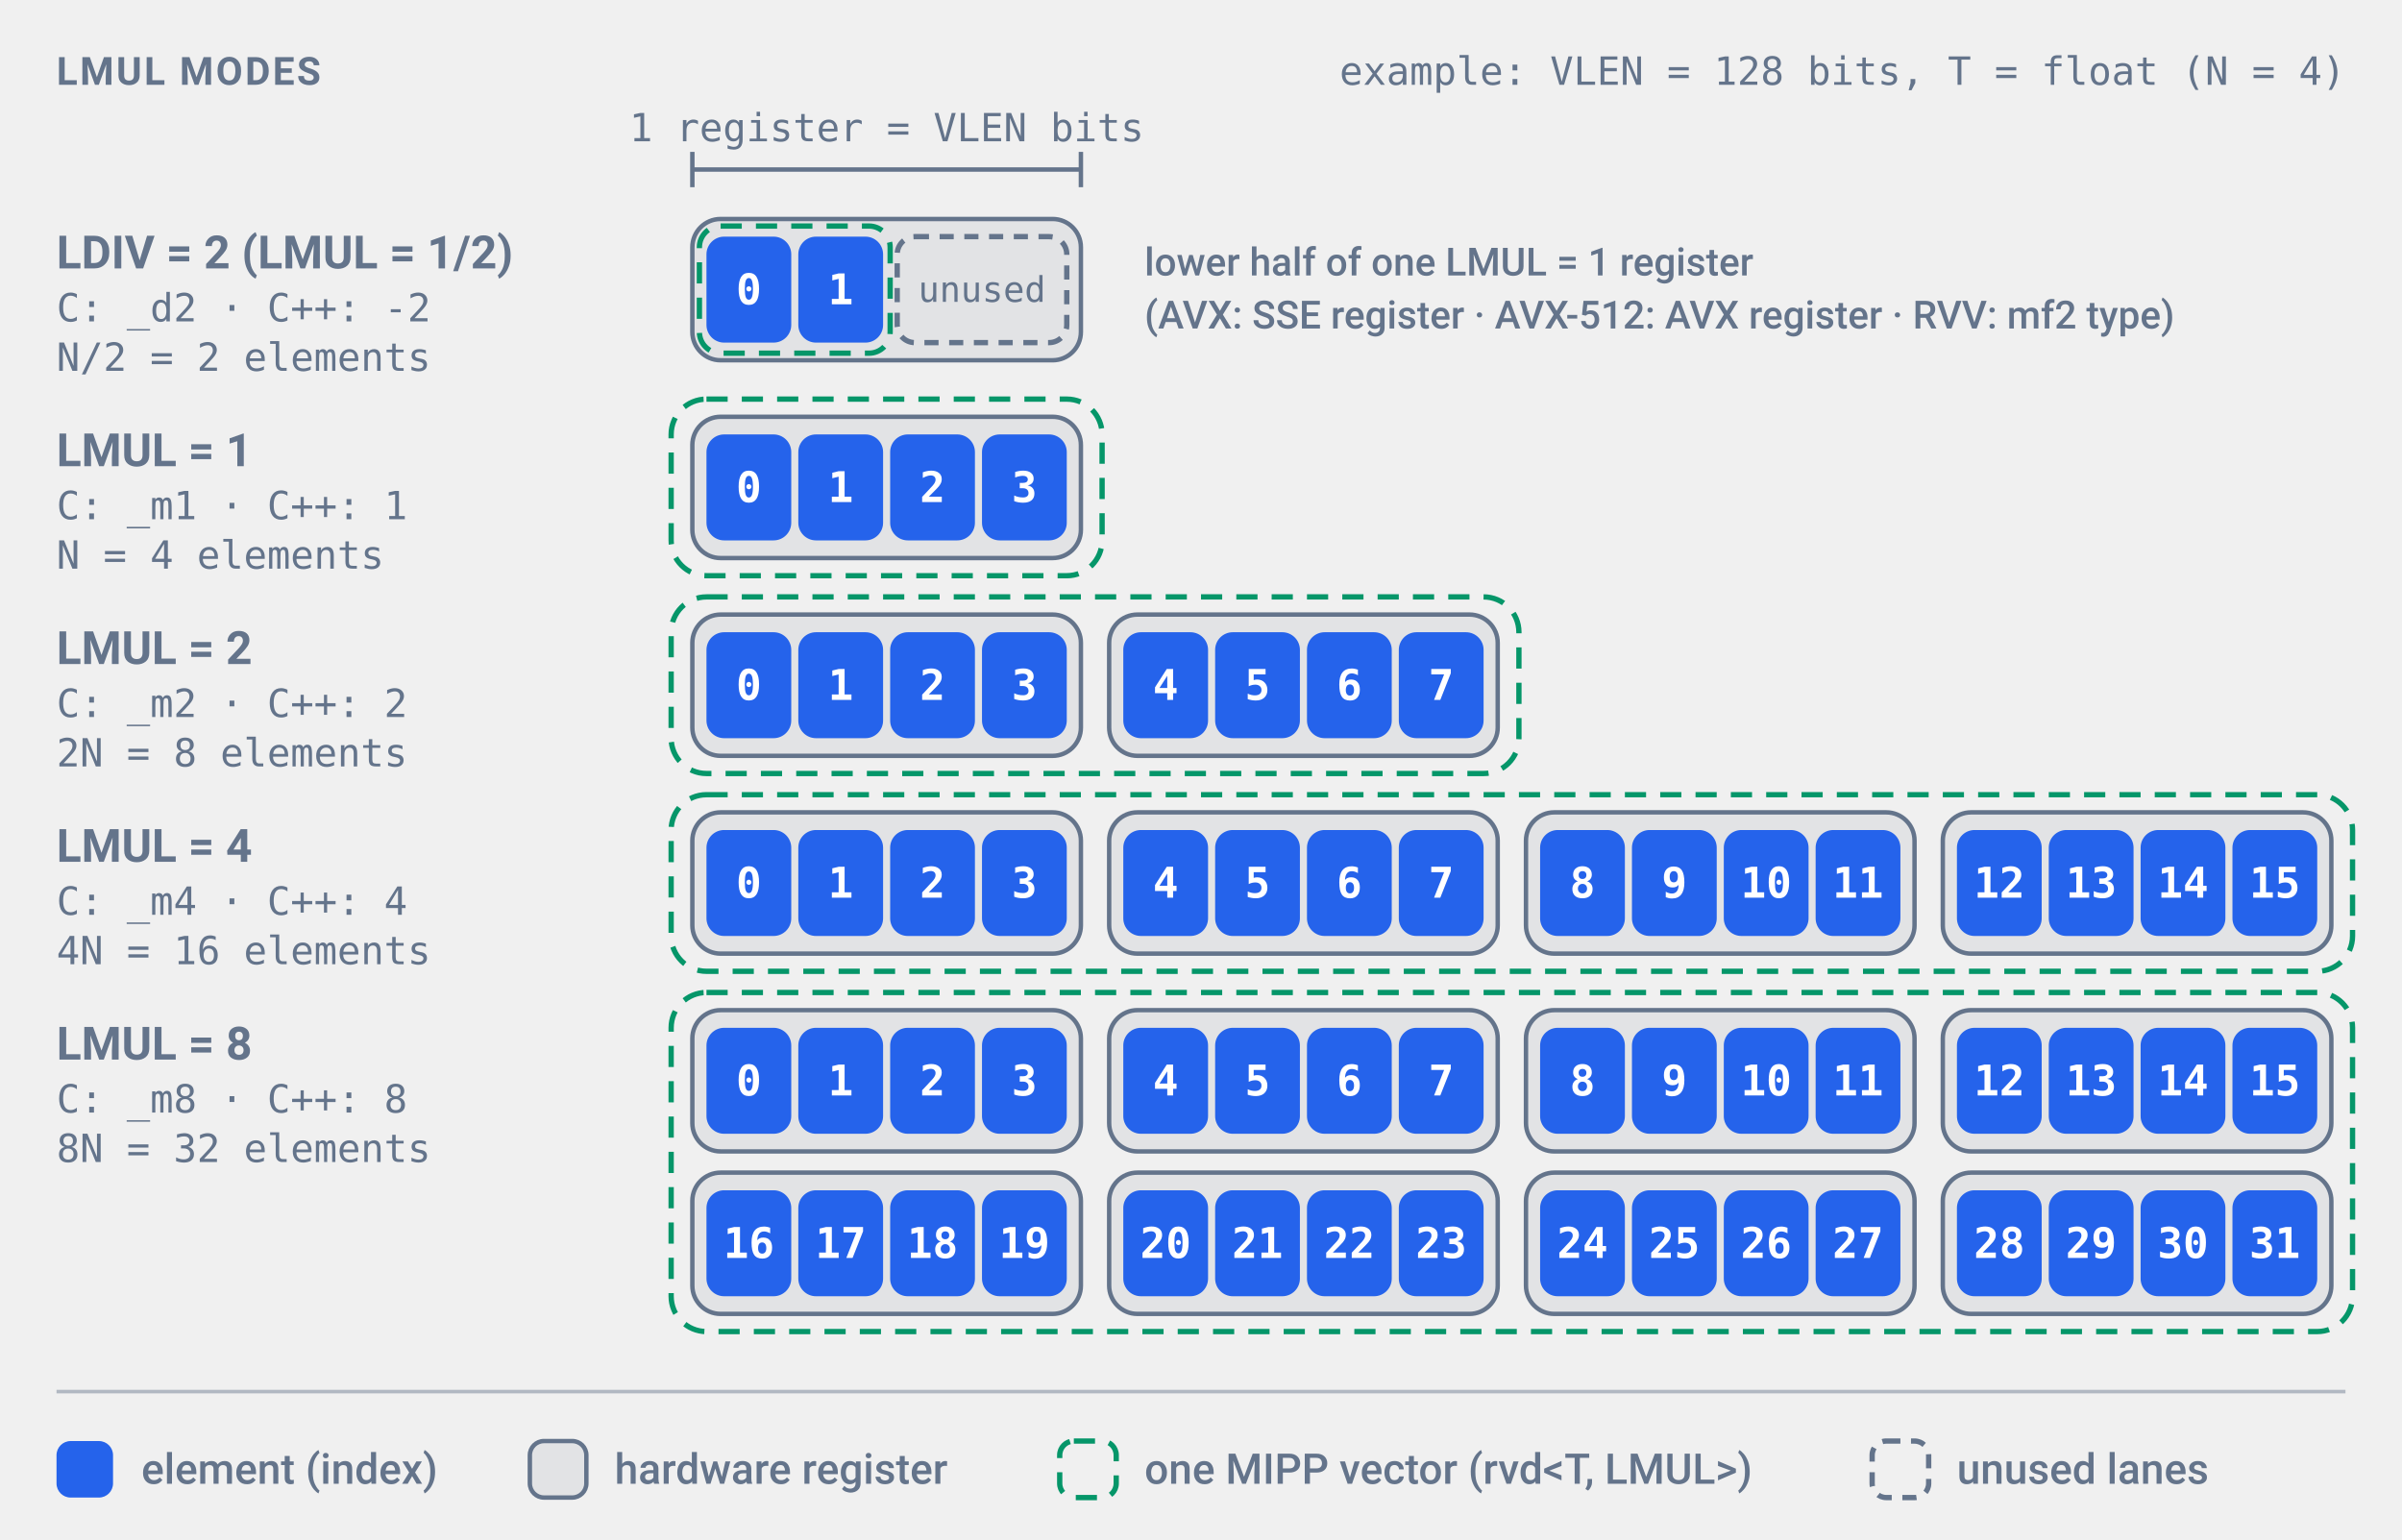
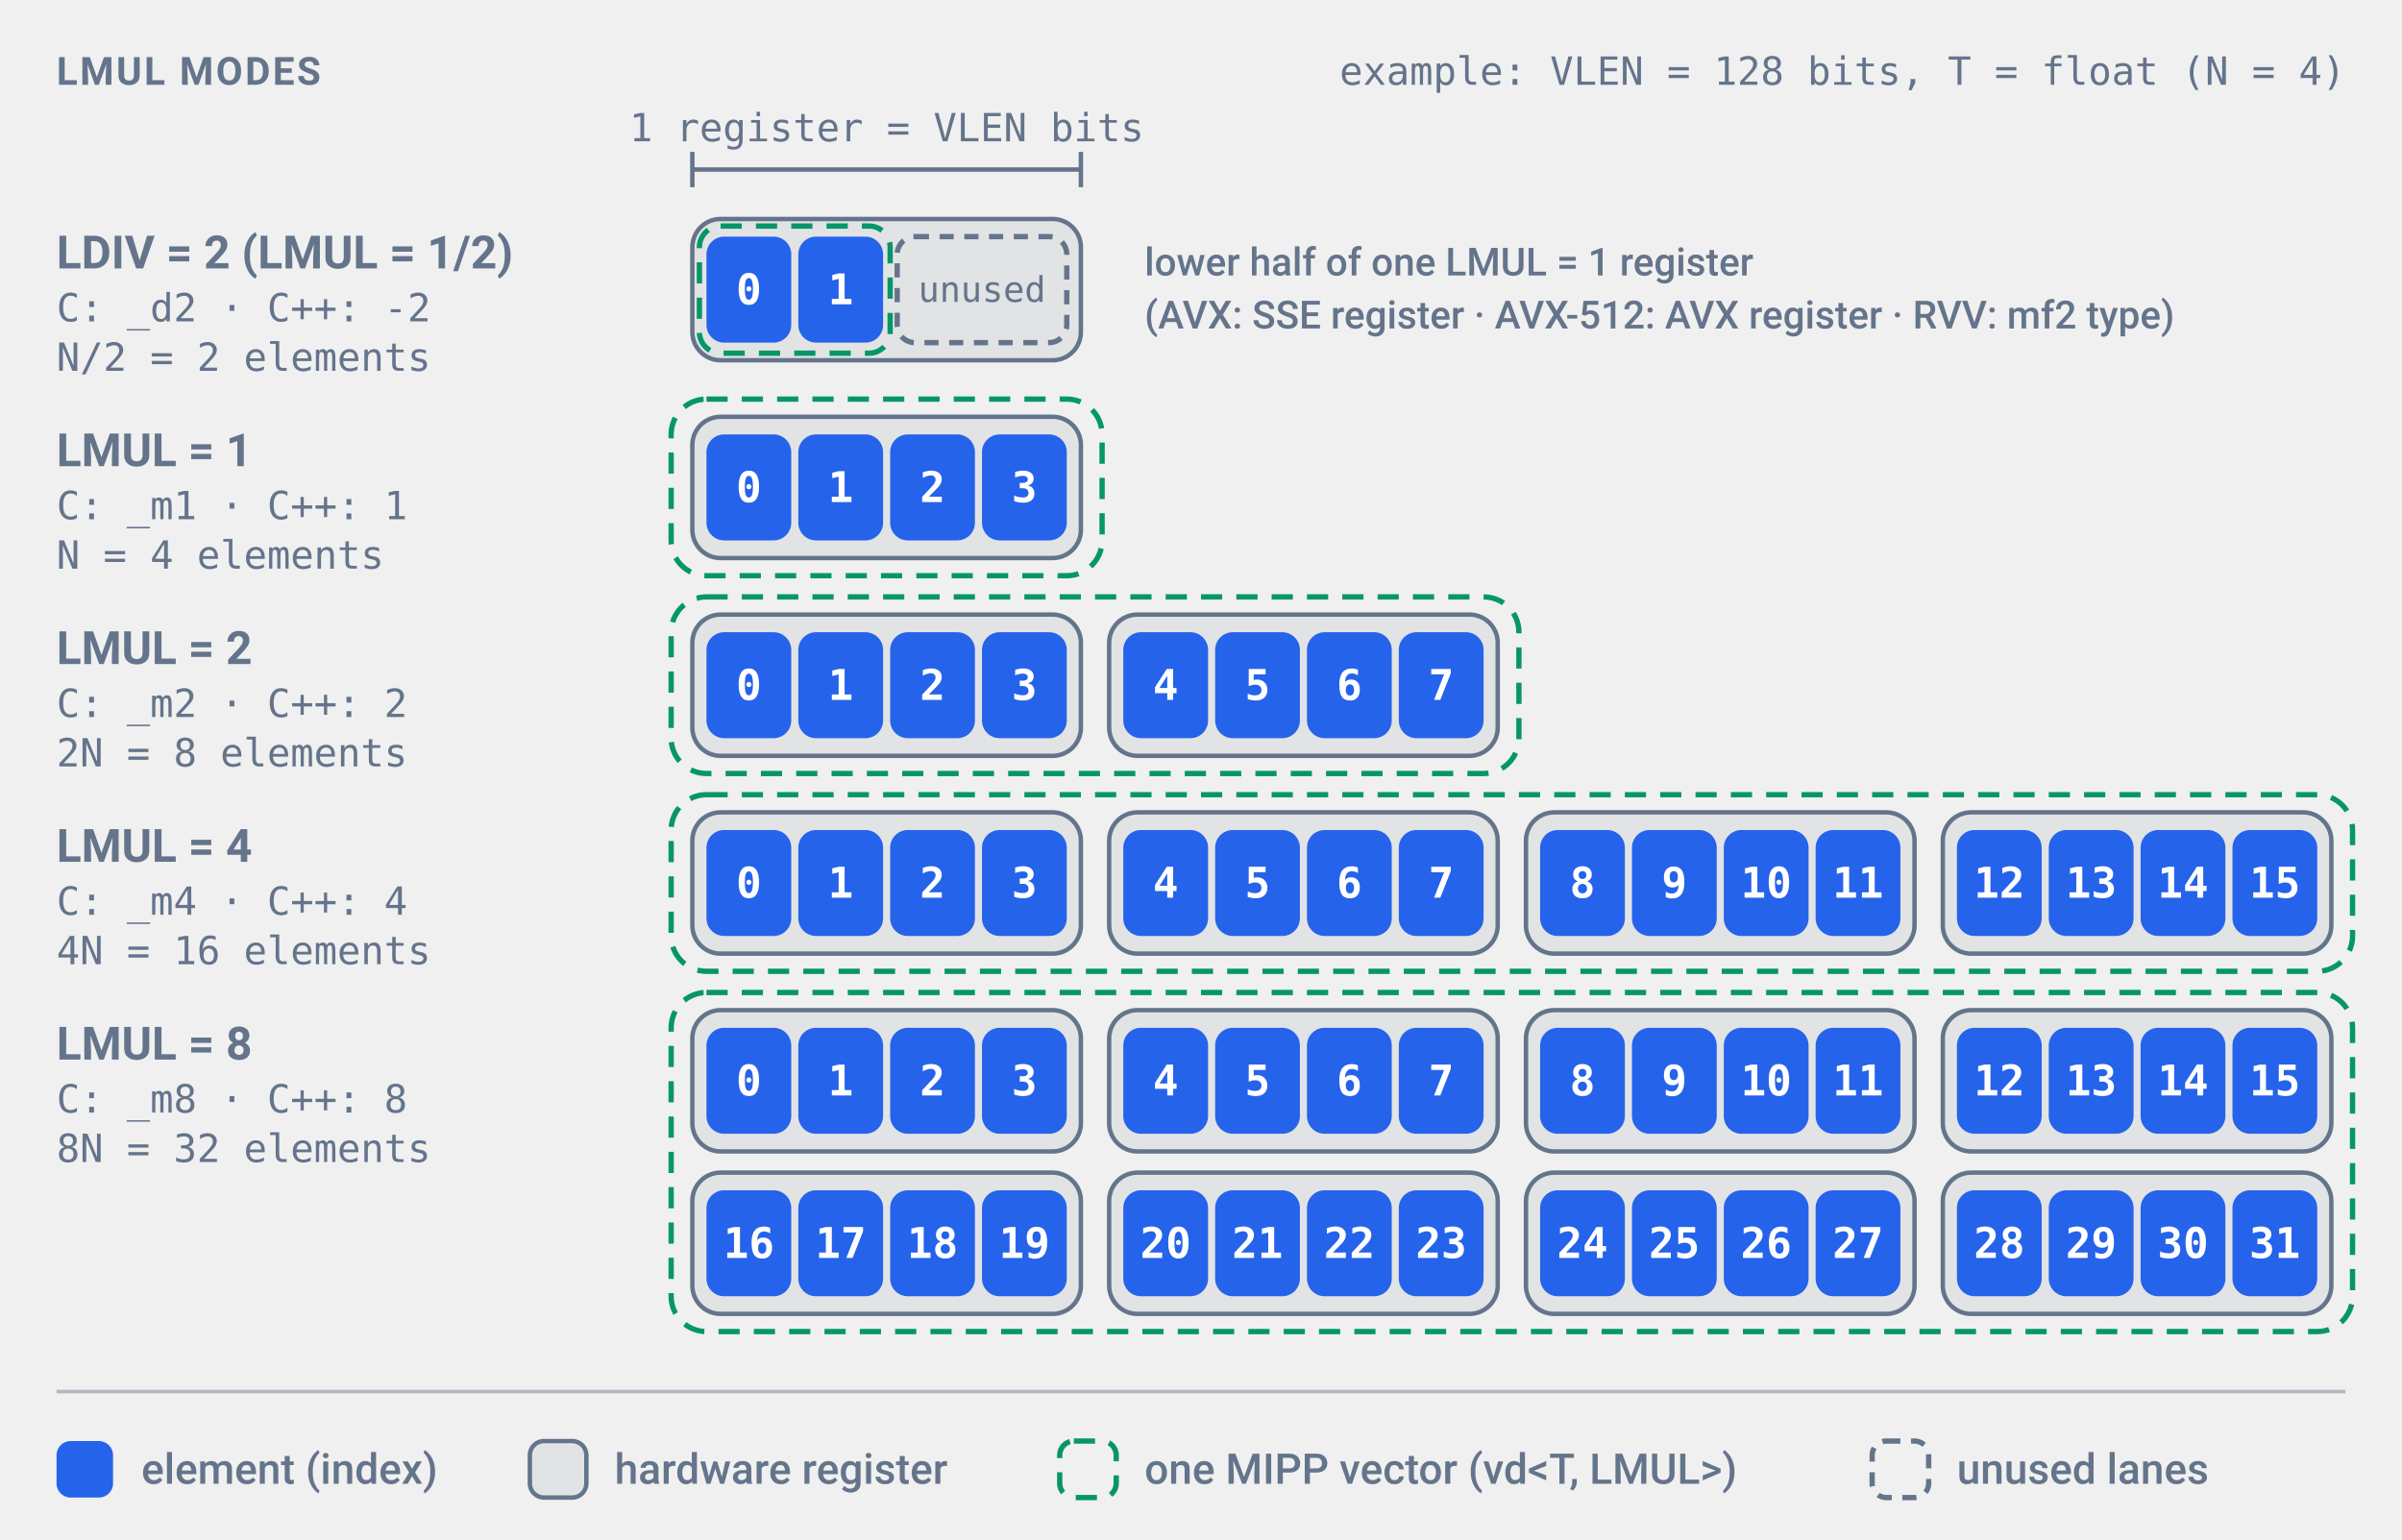
<svg xmlns="http://www.w3.org/2000/svg" viewBox="0 0 680 436" width="680" height="436" role="img" aria-labelledby="lm-title lm-desc">
  <defs>
    <style>
      .lbl  { font: 600 13px system-ui, -apple-system, "Segoe UI", Roboto, sans-serif; fill: #64748b; }
      .sub  { font: 500 11px ui-monospace, Menlo, Consolas, "DejaVu Sans Mono", monospace; fill: #64748b; }
      .head { font: 600 11px system-ui, -apple-system, "Segoe UI", Roboto, sans-serif; fill: #64748b; letter-spacing: .06em; }
      .note { font: 500 11px system-ui, -apple-system, "Segoe UI", Roboto, sans-serif; fill: #64748b; }
      .mid  { text-anchor: middle; }
      .end  { text-anchor: end; }
      .cell { font: 600 12px ui-monospace, Menlo, Consolas, "DejaVu Sans Mono", monospace; fill: #ffffff; text-anchor: middle; dominant-baseline: central; }
      .zero-t { font: 500 10px ui-monospace, Menlo, Consolas, "DejaVu Sans Mono", monospace; fill: #64748b; text-anchor: middle; dominant-baseline: central; }
      .leg  { font: 500 12px system-ui, -apple-system, "Segoe UI", Roboto, sans-serif; fill: #64748b; dominant-baseline: central; }
      .e    { fill: #2563eb; }
      .reg  { fill: rgba(100, 116, 139, 0.10); stroke: #64748b; stroke-width: 1.25; }
      .off  { fill: none; stroke: #64748b; stroke-width: 1.5; stroke-dasharray: 4 3; }
      .grp  { fill: none; stroke: #059669; stroke-width: 1.5; stroke-dasharray: 6 4; }
      .rule { stroke: #64748b; stroke-opacity: .45; stroke-width: 1; }
      .dim  { stroke: #64748b; stroke-width: 1.25; }
    </style>
  </defs>
  <text class="head" x="16" y="24">LMUL MODES</text>
  <text class="sub end" x="664" y="24">example: VLEN = 128 bits, T = float (N = 4)</text>
  <line class="dim" x1="196" y1="48" x2="306" y2="48" />
  <line class="dim" x1="196" y1="43" x2="196" y2="53" />
  <line class="dim" x1="306" y1="43" x2="306" y2="53" />
  <text class="sub mid" x="251" y="40">1 register = VLEN bits</text>
  <text class="lbl" x="16" y="76">LDIV = 2 (LMUL = 1/2)</text>
  <text class="sub" x="16" y="91">C: _d2 · C++: -2</text>
  <text class="sub" x="16" y="105">N/2 = 2 elements</text>
  <rect class="reg" x="196" y="62" width="110" height="40" rx="8" />
  <rect class="grp" x="198" y="64" width="54" height="36" rx="6" />
  <rect class="e" x="200" y="67" width="24" height="30" rx="5" />
  <text class="cell" x="212" y="82">0</text>
  <rect class="e" x="226" y="67" width="24" height="30" rx="5" />
  <text class="cell" x="238" y="82">1</text>
  <rect class="off" x="254" y="67" width="48" height="30" rx="5" />
  <text class="zero-t" x="278" y="82">unused</text>
  <text class="note" x="324" y="78">lower half of one LMUL = 1 register</text>
  <text class="note" x="324" y="93">(AVX: SSE register · AVX-512: AVX register · RVV: mf2 type)</text>
  <text class="lbl" x="16" y="132">LMUL = 1</text>
  <text class="sub" x="16" y="147">C: _m1 · C++: 1</text>
  <text class="sub" x="16" y="161">N = 4 elements</text>
  <rect class="grp" x="190" y="113" width="122" height="50" rx="10" />
  <rect class="reg" x="196" y="118" width="110" height="40" rx="8" />
  <rect class="e" x="200" y="123" width="24" height="30" rx="5" />
  <text class="cell" x="212" y="138">0</text>
  <rect class="e" x="226" y="123" width="24" height="30" rx="5" />
  <text class="cell" x="238" y="138">1</text>
  <rect class="e" x="252" y="123" width="24" height="30" rx="5" />
  <text class="cell" x="264" y="138">2</text>
  <rect class="e" x="278" y="123" width="24" height="30" rx="5" />
  <text class="cell" x="290" y="138">3</text>
  <text class="lbl" x="16" y="188">LMUL = 2</text>
  <text class="sub" x="16" y="203">C: _m2 · C++: 2</text>
  <text class="sub" x="16" y="217">2N = 8 elements</text>
  <rect class="grp" x="190" y="169" width="240" height="50" rx="10" />
  <rect class="reg" x="196" y="174" width="110" height="40" rx="8" />
  <rect class="e" x="200" y="179" width="24" height="30" rx="5" />
  <text class="cell" x="212" y="194">0</text>
  <rect class="e" x="226" y="179" width="24" height="30" rx="5" />
  <text class="cell" x="238" y="194">1</text>
  <rect class="e" x="252" y="179" width="24" height="30" rx="5" />
  <text class="cell" x="264" y="194">2</text>
  <rect class="e" x="278" y="179" width="24" height="30" rx="5" />
  <text class="cell" x="290" y="194">3</text>
  <rect class="reg" x="314" y="174" width="110" height="40" rx="8" />
  <rect class="e" x="318" y="179" width="24" height="30" rx="5" />
  <text class="cell" x="330" y="194">4</text>
  <rect class="e" x="344" y="179" width="24" height="30" rx="5" />
  <text class="cell" x="356" y="194">5</text>
  <rect class="e" x="370" y="179" width="24" height="30" rx="5" />
  <text class="cell" x="382" y="194">6</text>
  <rect class="e" x="396" y="179" width="24" height="30" rx="5" />
  <text class="cell" x="408" y="194">7</text>
  <text class="lbl" x="16" y="244">LMUL = 4</text>
  <text class="sub" x="16" y="259">C: _m4 · C++: 4</text>
  <text class="sub" x="16" y="273">4N = 16 elements</text>
  <rect class="grp" x="190" y="225" width="476" height="50" rx="10" />
  <rect class="reg" x="196" y="230" width="110" height="40" rx="8" />
  <rect class="e" x="200" y="235" width="24" height="30" rx="5" />
  <text class="cell" x="212" y="250">0</text>
  <rect class="e" x="226" y="235" width="24" height="30" rx="5" />
  <text class="cell" x="238" y="250">1</text>
  <rect class="e" x="252" y="235" width="24" height="30" rx="5" />
  <text class="cell" x="264" y="250">2</text>
  <rect class="e" x="278" y="235" width="24" height="30" rx="5" />
  <text class="cell" x="290" y="250">3</text>
  <rect class="reg" x="314" y="230" width="110" height="40" rx="8" />
  <rect class="e" x="318" y="235" width="24" height="30" rx="5" />
  <text class="cell" x="330" y="250">4</text>
  <rect class="e" x="344" y="235" width="24" height="30" rx="5" />
  <text class="cell" x="356" y="250">5</text>
  <rect class="e" x="370" y="235" width="24" height="30" rx="5" />
  <text class="cell" x="382" y="250">6</text>
  <rect class="e" x="396" y="235" width="24" height="30" rx="5" />
  <text class="cell" x="408" y="250">7</text>
  <rect class="reg" x="432" y="230" width="110" height="40" rx="8" />
  <rect class="e" x="436" y="235" width="24" height="30" rx="5" />
  <text class="cell" x="448" y="250">8</text>
  <rect class="e" x="462" y="235" width="24" height="30" rx="5" />
  <text class="cell" x="474" y="250">9</text>
  <rect class="e" x="488" y="235" width="24" height="30" rx="5" />
  <text class="cell" x="500" y="250">10</text>
  <rect class="e" x="514" y="235" width="24" height="30" rx="5" />
  <text class="cell" x="526" y="250">11</text>
  <rect class="reg" x="550" y="230" width="110" height="40" rx="8" />
  <rect class="e" x="554" y="235" width="24" height="30" rx="5" />
  <text class="cell" x="566" y="250">12</text>
  <rect class="e" x="580" y="235" width="24" height="30" rx="5" />
  <text class="cell" x="592" y="250">13</text>
  <rect class="e" x="606" y="235" width="24" height="30" rx="5" />
  <text class="cell" x="618" y="250">14</text>
  <rect class="e" x="632" y="235" width="24" height="30" rx="5" />
  <text class="cell" x="644" y="250">15</text>
  <text class="lbl" x="16" y="300">LMUL = 8</text>
  <text class="sub" x="16" y="315">C: _m8 · C++: 8</text>
  <text class="sub" x="16" y="329">8N = 32 elements</text>
  <rect class="grp" x="190" y="281" width="476" height="96" rx="10" />
  <rect class="reg" x="196" y="286" width="110" height="40" rx="8" />
  <rect class="e" x="200" y="291" width="24" height="30" rx="5" />
  <text class="cell" x="212" y="306">0</text>
  <rect class="e" x="226" y="291" width="24" height="30" rx="5" />
  <text class="cell" x="238" y="306">1</text>
  <rect class="e" x="252" y="291" width="24" height="30" rx="5" />
  <text class="cell" x="264" y="306">2</text>
  <rect class="e" x="278" y="291" width="24" height="30" rx="5" />
  <text class="cell" x="290" y="306">3</text>
  <rect class="reg" x="314" y="286" width="110" height="40" rx="8" />
  <rect class="e" x="318" y="291" width="24" height="30" rx="5" />
  <text class="cell" x="330" y="306">4</text>
  <rect class="e" x="344" y="291" width="24" height="30" rx="5" />
  <text class="cell" x="356" y="306">5</text>
  <rect class="e" x="370" y="291" width="24" height="30" rx="5" />
  <text class="cell" x="382" y="306">6</text>
  <rect class="e" x="396" y="291" width="24" height="30" rx="5" />
  <text class="cell" x="408" y="306">7</text>
  <rect class="reg" x="432" y="286" width="110" height="40" rx="8" />
  <rect class="e" x="436" y="291" width="24" height="30" rx="5" />
  <text class="cell" x="448" y="306">8</text>
  <rect class="e" x="462" y="291" width="24" height="30" rx="5" />
  <text class="cell" x="474" y="306">9</text>
  <rect class="e" x="488" y="291" width="24" height="30" rx="5" />
  <text class="cell" x="500" y="306">10</text>
  <rect class="e" x="514" y="291" width="24" height="30" rx="5" />
  <text class="cell" x="526" y="306">11</text>
  <rect class="reg" x="550" y="286" width="110" height="40" rx="8" />
  <rect class="e" x="554" y="291" width="24" height="30" rx="5" />
  <text class="cell" x="566" y="306">12</text>
  <rect class="e" x="580" y="291" width="24" height="30" rx="5" />
  <text class="cell" x="592" y="306">13</text>
  <rect class="e" x="606" y="291" width="24" height="30" rx="5" />
  <text class="cell" x="618" y="306">14</text>
  <rect class="e" x="632" y="291" width="24" height="30" rx="5" />
  <text class="cell" x="644" y="306">15</text>
  <rect class="reg" x="196" y="332" width="110" height="40" rx="8" />
  <rect class="e" x="200" y="337" width="24" height="30" rx="5" />
  <text class="cell" x="212" y="352">16</text>
  <rect class="e" x="226" y="337" width="24" height="30" rx="5" />
  <text class="cell" x="238" y="352">17</text>
  <rect class="e" x="252" y="337" width="24" height="30" rx="5" />
  <text class="cell" x="264" y="352">18</text>
  <rect class="e" x="278" y="337" width="24" height="30" rx="5" />
  <text class="cell" x="290" y="352">19</text>
  <rect class="reg" x="314" y="332" width="110" height="40" rx="8" />
  <rect class="e" x="318" y="337" width="24" height="30" rx="5" />
  <text class="cell" x="330" y="352">20</text>
  <rect class="e" x="344" y="337" width="24" height="30" rx="5" />
  <text class="cell" x="356" y="352">21</text>
  <rect class="e" x="370" y="337" width="24" height="30" rx="5" />
  <text class="cell" x="382" y="352">22</text>
  <rect class="e" x="396" y="337" width="24" height="30" rx="5" />
  <text class="cell" x="408" y="352">23</text>
  <rect class="reg" x="432" y="332" width="110" height="40" rx="8" />
  <rect class="e" x="436" y="337" width="24" height="30" rx="5" />
  <text class="cell" x="448" y="352">24</text>
  <rect class="e" x="462" y="337" width="24" height="30" rx="5" />
  <text class="cell" x="474" y="352">25</text>
  <rect class="e" x="488" y="337" width="24" height="30" rx="5" />
  <text class="cell" x="500" y="352">26</text>
  <rect class="e" x="514" y="337" width="24" height="30" rx="5" />
  <text class="cell" x="526" y="352">27</text>
  <rect class="reg" x="550" y="332" width="110" height="40" rx="8" />
  <rect class="e" x="554" y="337" width="24" height="30" rx="5" />
  <text class="cell" x="566" y="352">28</text>
  <rect class="e" x="580" y="337" width="24" height="30" rx="5" />
  <text class="cell" x="592" y="352">29</text>
  <rect class="e" x="606" y="337" width="24" height="30" rx="5" />
  <text class="cell" x="618" y="352">30</text>
  <rect class="e" x="632" y="337" width="24" height="30" rx="5" />
  <text class="cell" x="644" y="352">31</text>
  <line class="rule" x1="16" y1="394" x2="664" y2="394" />
  <rect class="e" x="16" y="408" width="16" height="16" rx="4" />
  <text class="leg" x="40" y="416">element (index)</text>
  <rect class="reg" x="150" y="408" width="16" height="16" rx="4" />
  <text class="leg" x="174" y="416">hardware register</text>
  <rect class="grp" x="300" y="408" width="16" height="16" rx="4" />
-   <text class="leg" x="324" y="416">one MIPP vector (rvd&lt;T, LMUL&gt;)</text>
+   <text class="leg" x="324" y="416">one MIPP vector (vd&lt;T, LMUL&gt;)</text>
  <rect class="off" x="530" y="408" width="16" height="16" rx="4" />
  <text class="leg" x="554" y="416">unused lanes</text>
</svg>
